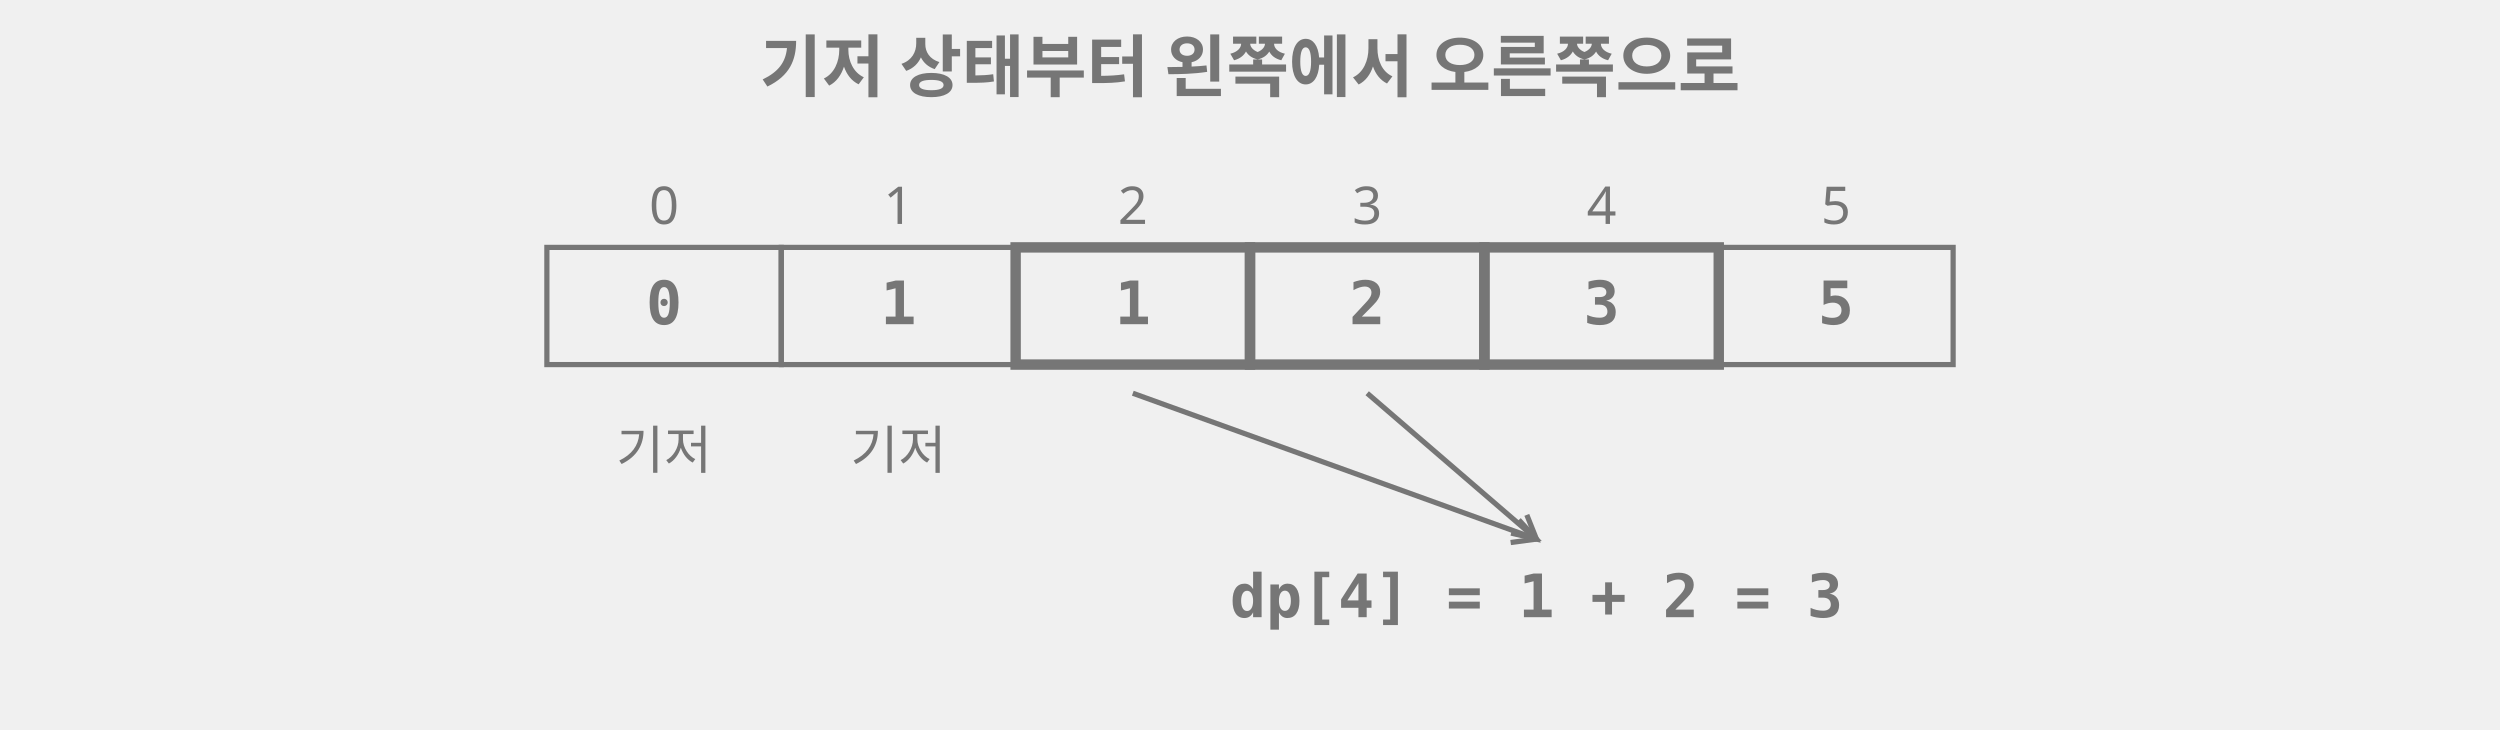
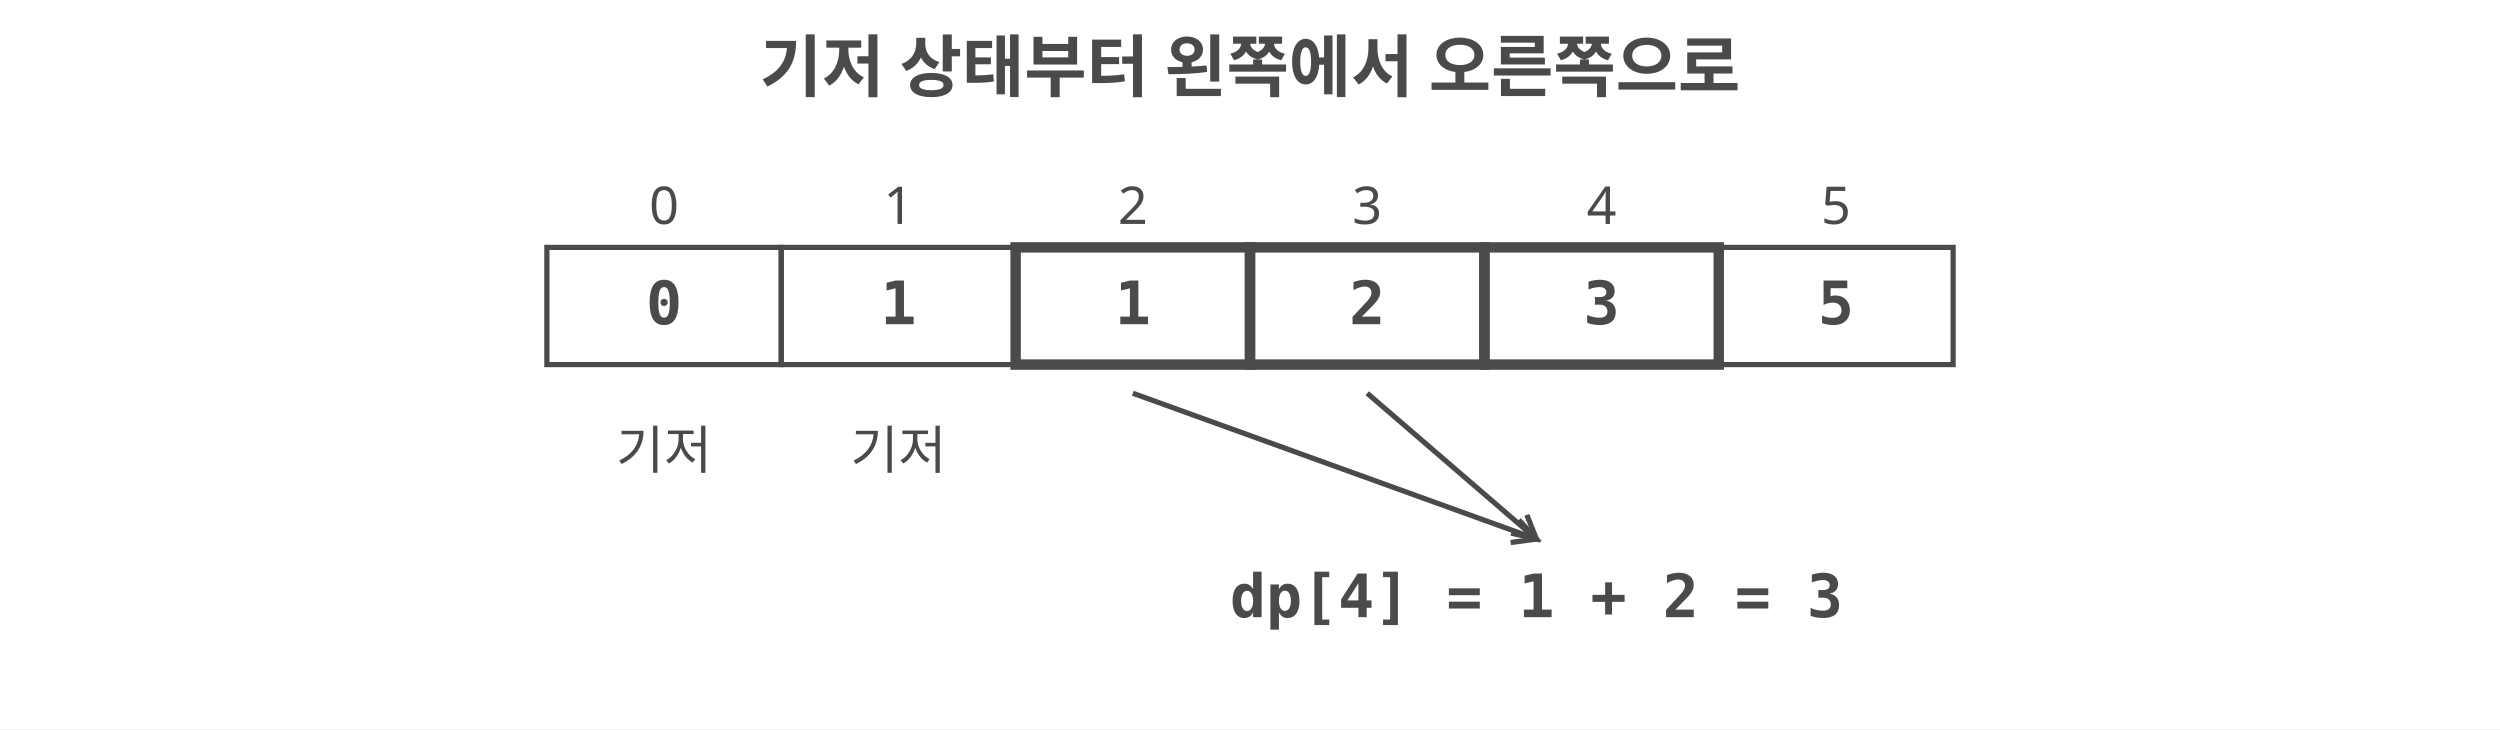
<svg xmlns="http://www.w3.org/2000/svg" viewBox="0 0 960 280" role="img" aria-labelledby="fibonacci-tabulation-title fibonacci-tabulation-desc">
-   <style>.t{font:500 24px system-ui,sans-serif;fill:#767676}.s{font:400 20px system-ui,sans-serif;fill:#767676}.m{font:600 23px ui-monospace,Consolas,monospace;fill:#767676}.h{font:700 26px system-ui,sans-serif;fill:#767676}.l{fill:none;stroke:#767676;stroke-width:2}.a{fill:none;stroke:#767676;stroke-width:4}.d{fill:none;stroke:#767676;stroke-width:2;stroke-dasharray:7 5}</style>
+   <style>.canvas{fill:#fff}.t{font:500 24px system-ui,sans-serif;fill:#4a4a4a}.s{font:400 20px system-ui,sans-serif;fill:#4a4a4a}.m{font:600 23px ui-monospace,Consolas,monospace;fill:#4a4a4a}.h{font:700 26px system-ui,sans-serif;fill:#4a4a4a}.l{fill:none;stroke:#4a4a4a;stroke-width:2}.a{fill:none;stroke:#4a4a4a;stroke-width:4}.d{fill:none;stroke:#4a4a4a;stroke-width:2;stroke-dasharray:7 5}@media(prefers-color-scheme:dark){.canvas{fill:#171717}.t{fill:#c8c8c8}.s{fill:#c8c8c8}.m{fill:#c8c8c8}.h{fill:#c8c8c8}.l{stroke:#c8c8c8}.a{stroke:#c8c8c8}.d{stroke:#c8c8c8}}</style>
+   <rect class="canvas" width="100%" height="100%" />
  <text x="480" y="35" class="h" text-anchor="middle">기저 상태부터 왼쪽에서 오른쪽으로</text>
  <rect x="210" y="95" width="90" height="45" class="l" />
  <text x="255" y="124.5" class="m" text-anchor="middle">0</text>
  <text x="255" y="86" class="s" text-anchor="middle">0</text>
  <rect x="300" y="95" width="90" height="45" class="l" />
  <text x="345" y="124.5" class="m" text-anchor="middle">1</text>
  <text x="345" y="86" class="s" text-anchor="middle">1</text>
  <rect x="390" y="95" width="90" height="45" class="a" />
  <text x="435" y="124.5" class="m" text-anchor="middle">1</text>
  <text x="435" y="86" class="s" text-anchor="middle">2</text>
  <rect x="480" y="95" width="90" height="45" class="a" />
  <text x="525" y="124.5" class="m" text-anchor="middle">2</text>
  <text x="525" y="86" class="s" text-anchor="middle">3</text>
  <rect x="570" y="95" width="90" height="45" class="a" />
  <text x="615" y="124.5" class="m" text-anchor="middle">3</text>
  <text x="615" y="86" class="s" text-anchor="middle">4</text>
  <rect x="660" y="95" width="90" height="45" class="l" />
  <text x="705" y="124.5" class="m" text-anchor="middle">5</text>
  <text x="705" y="86" class="s" text-anchor="middle">5</text>
  <line x1="435" y1="151" x2="590" y2="207" class="l" />
  <path d="M 580.089 208.329 L 590 207 L 583.227 199.643" class="l" />
  <line x1="525" y1="151" x2="590" y2="207" class="l" />
  <path d="M 580.266 204.709 L 590 207 L 586.294 197.712" class="l" />
  <text x="590" y="237" class="m" text-anchor="middle">dp[4] = 1 + 2 = 3</text>
  <text x="255" y="180" class="s" text-anchor="middle">기저</text>
  <text x="345" y="180" class="s" text-anchor="middle">기저</text>
</svg>
